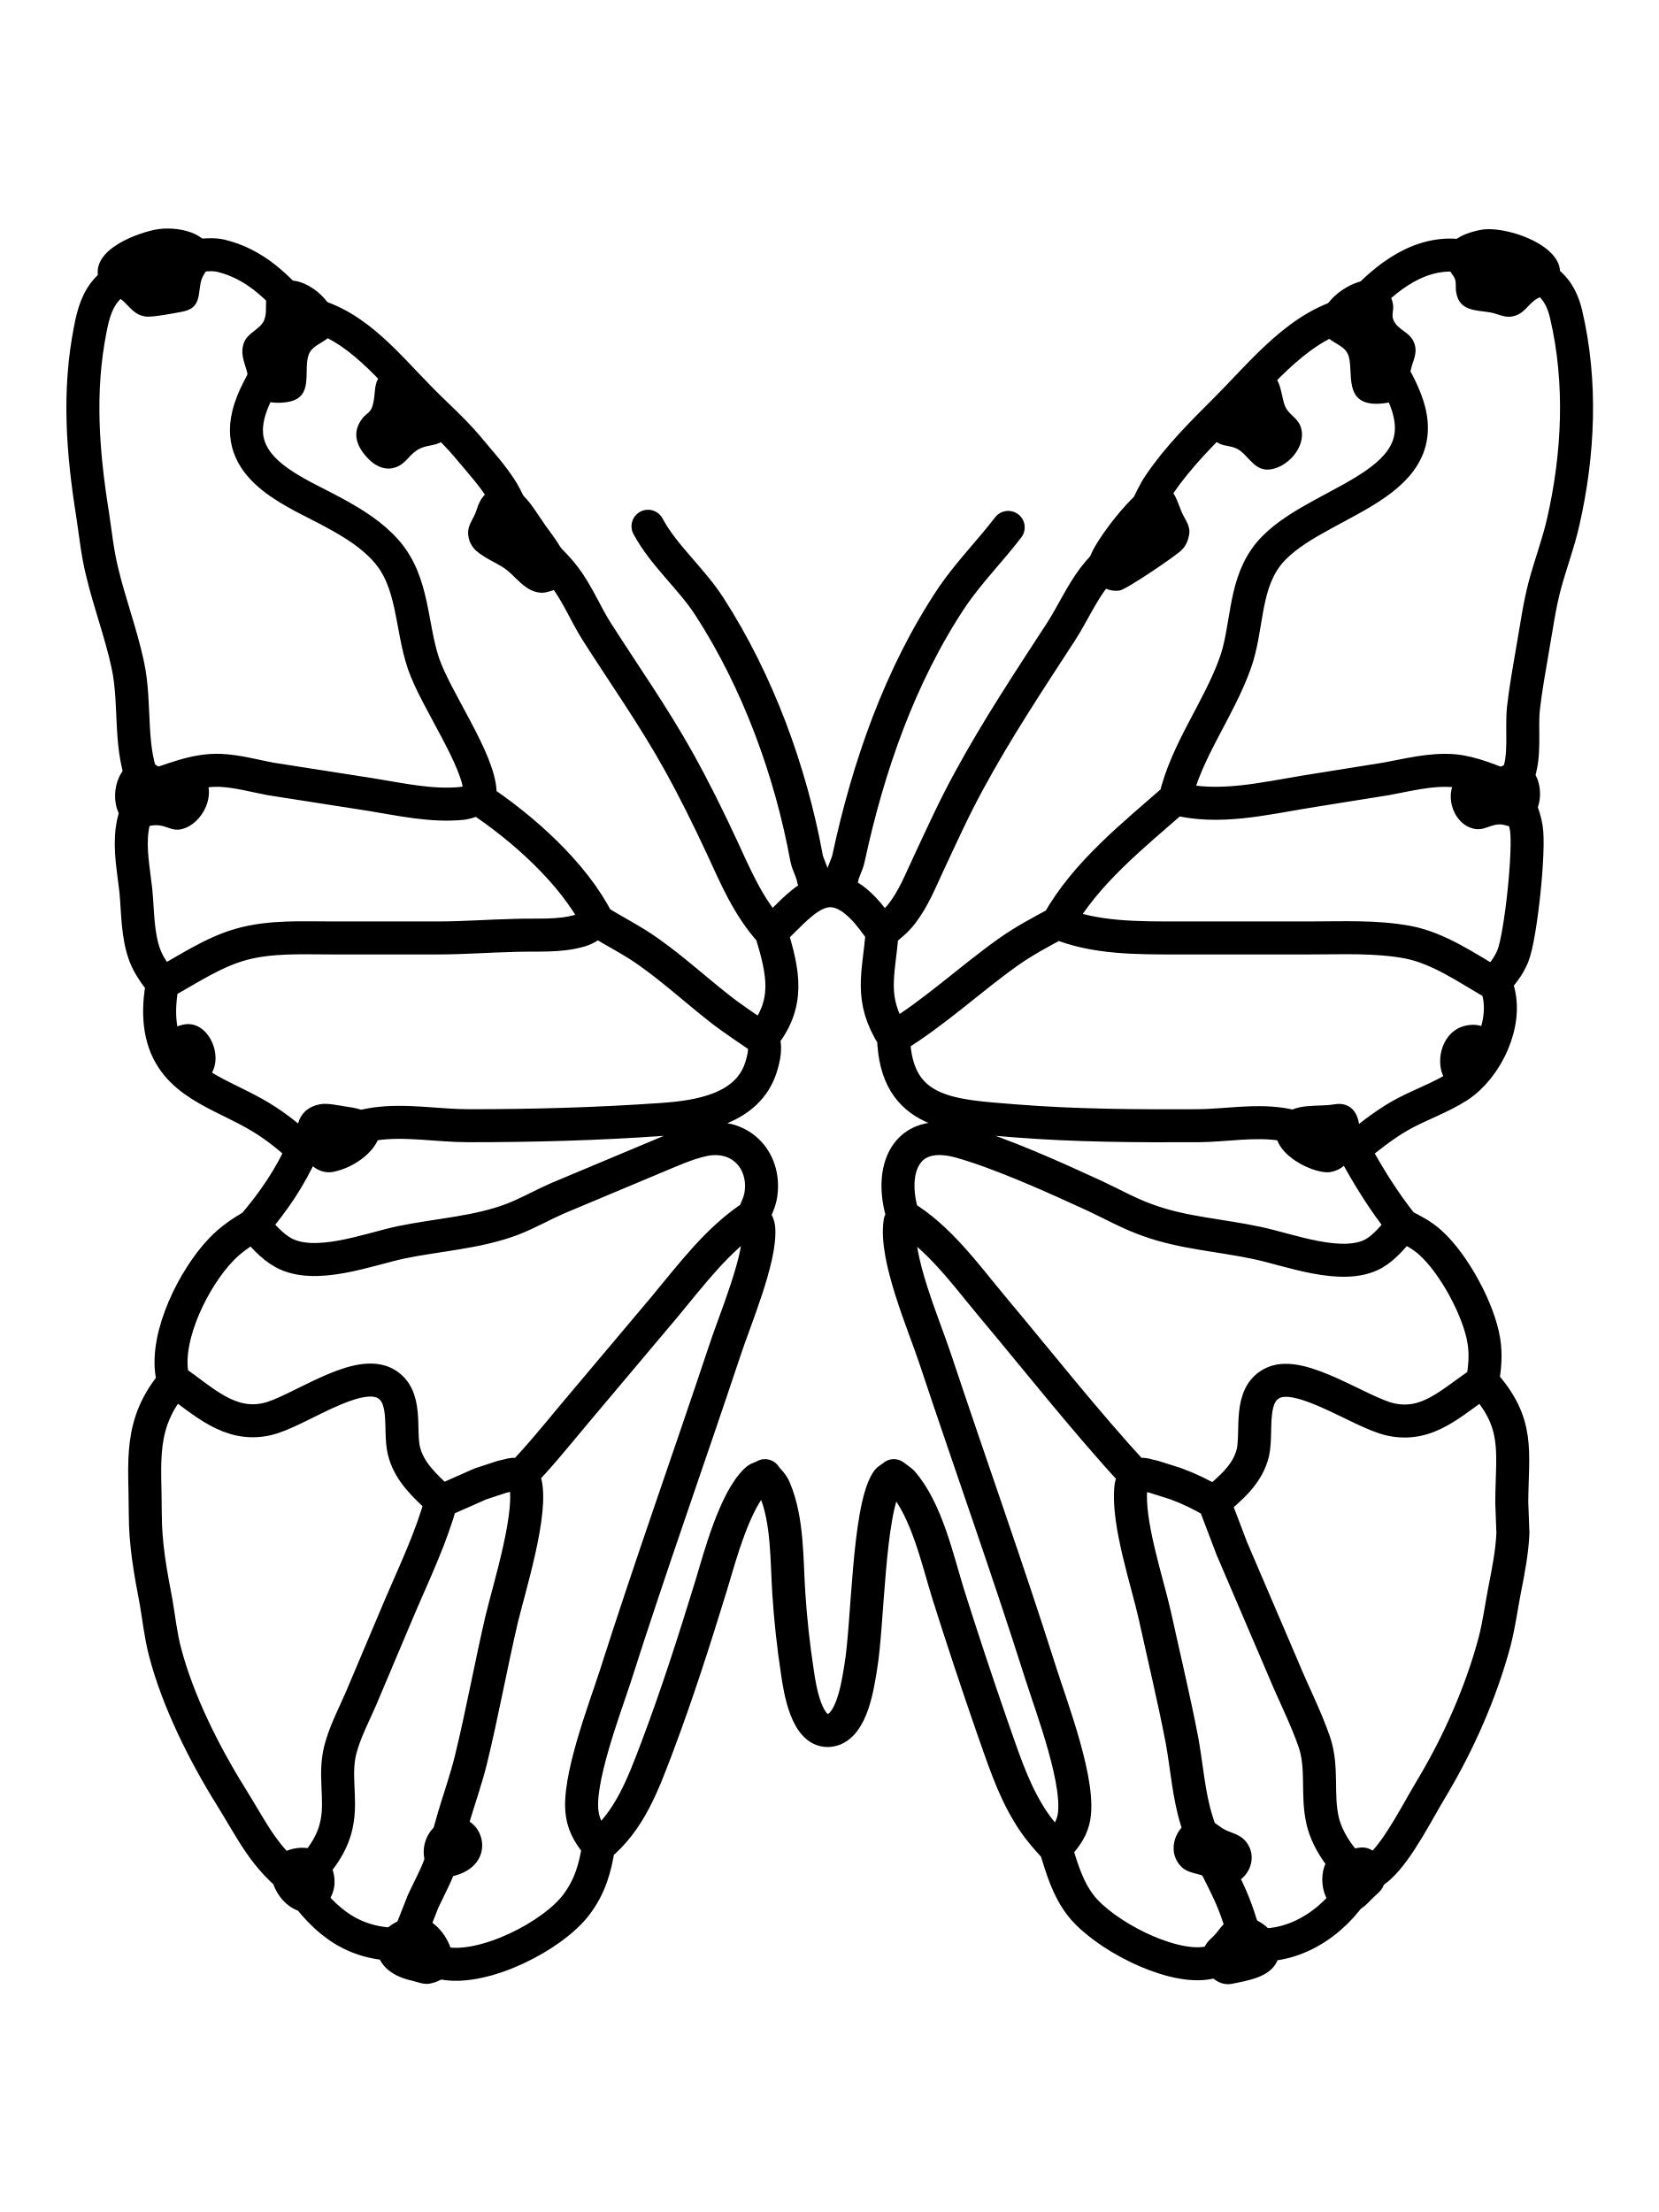
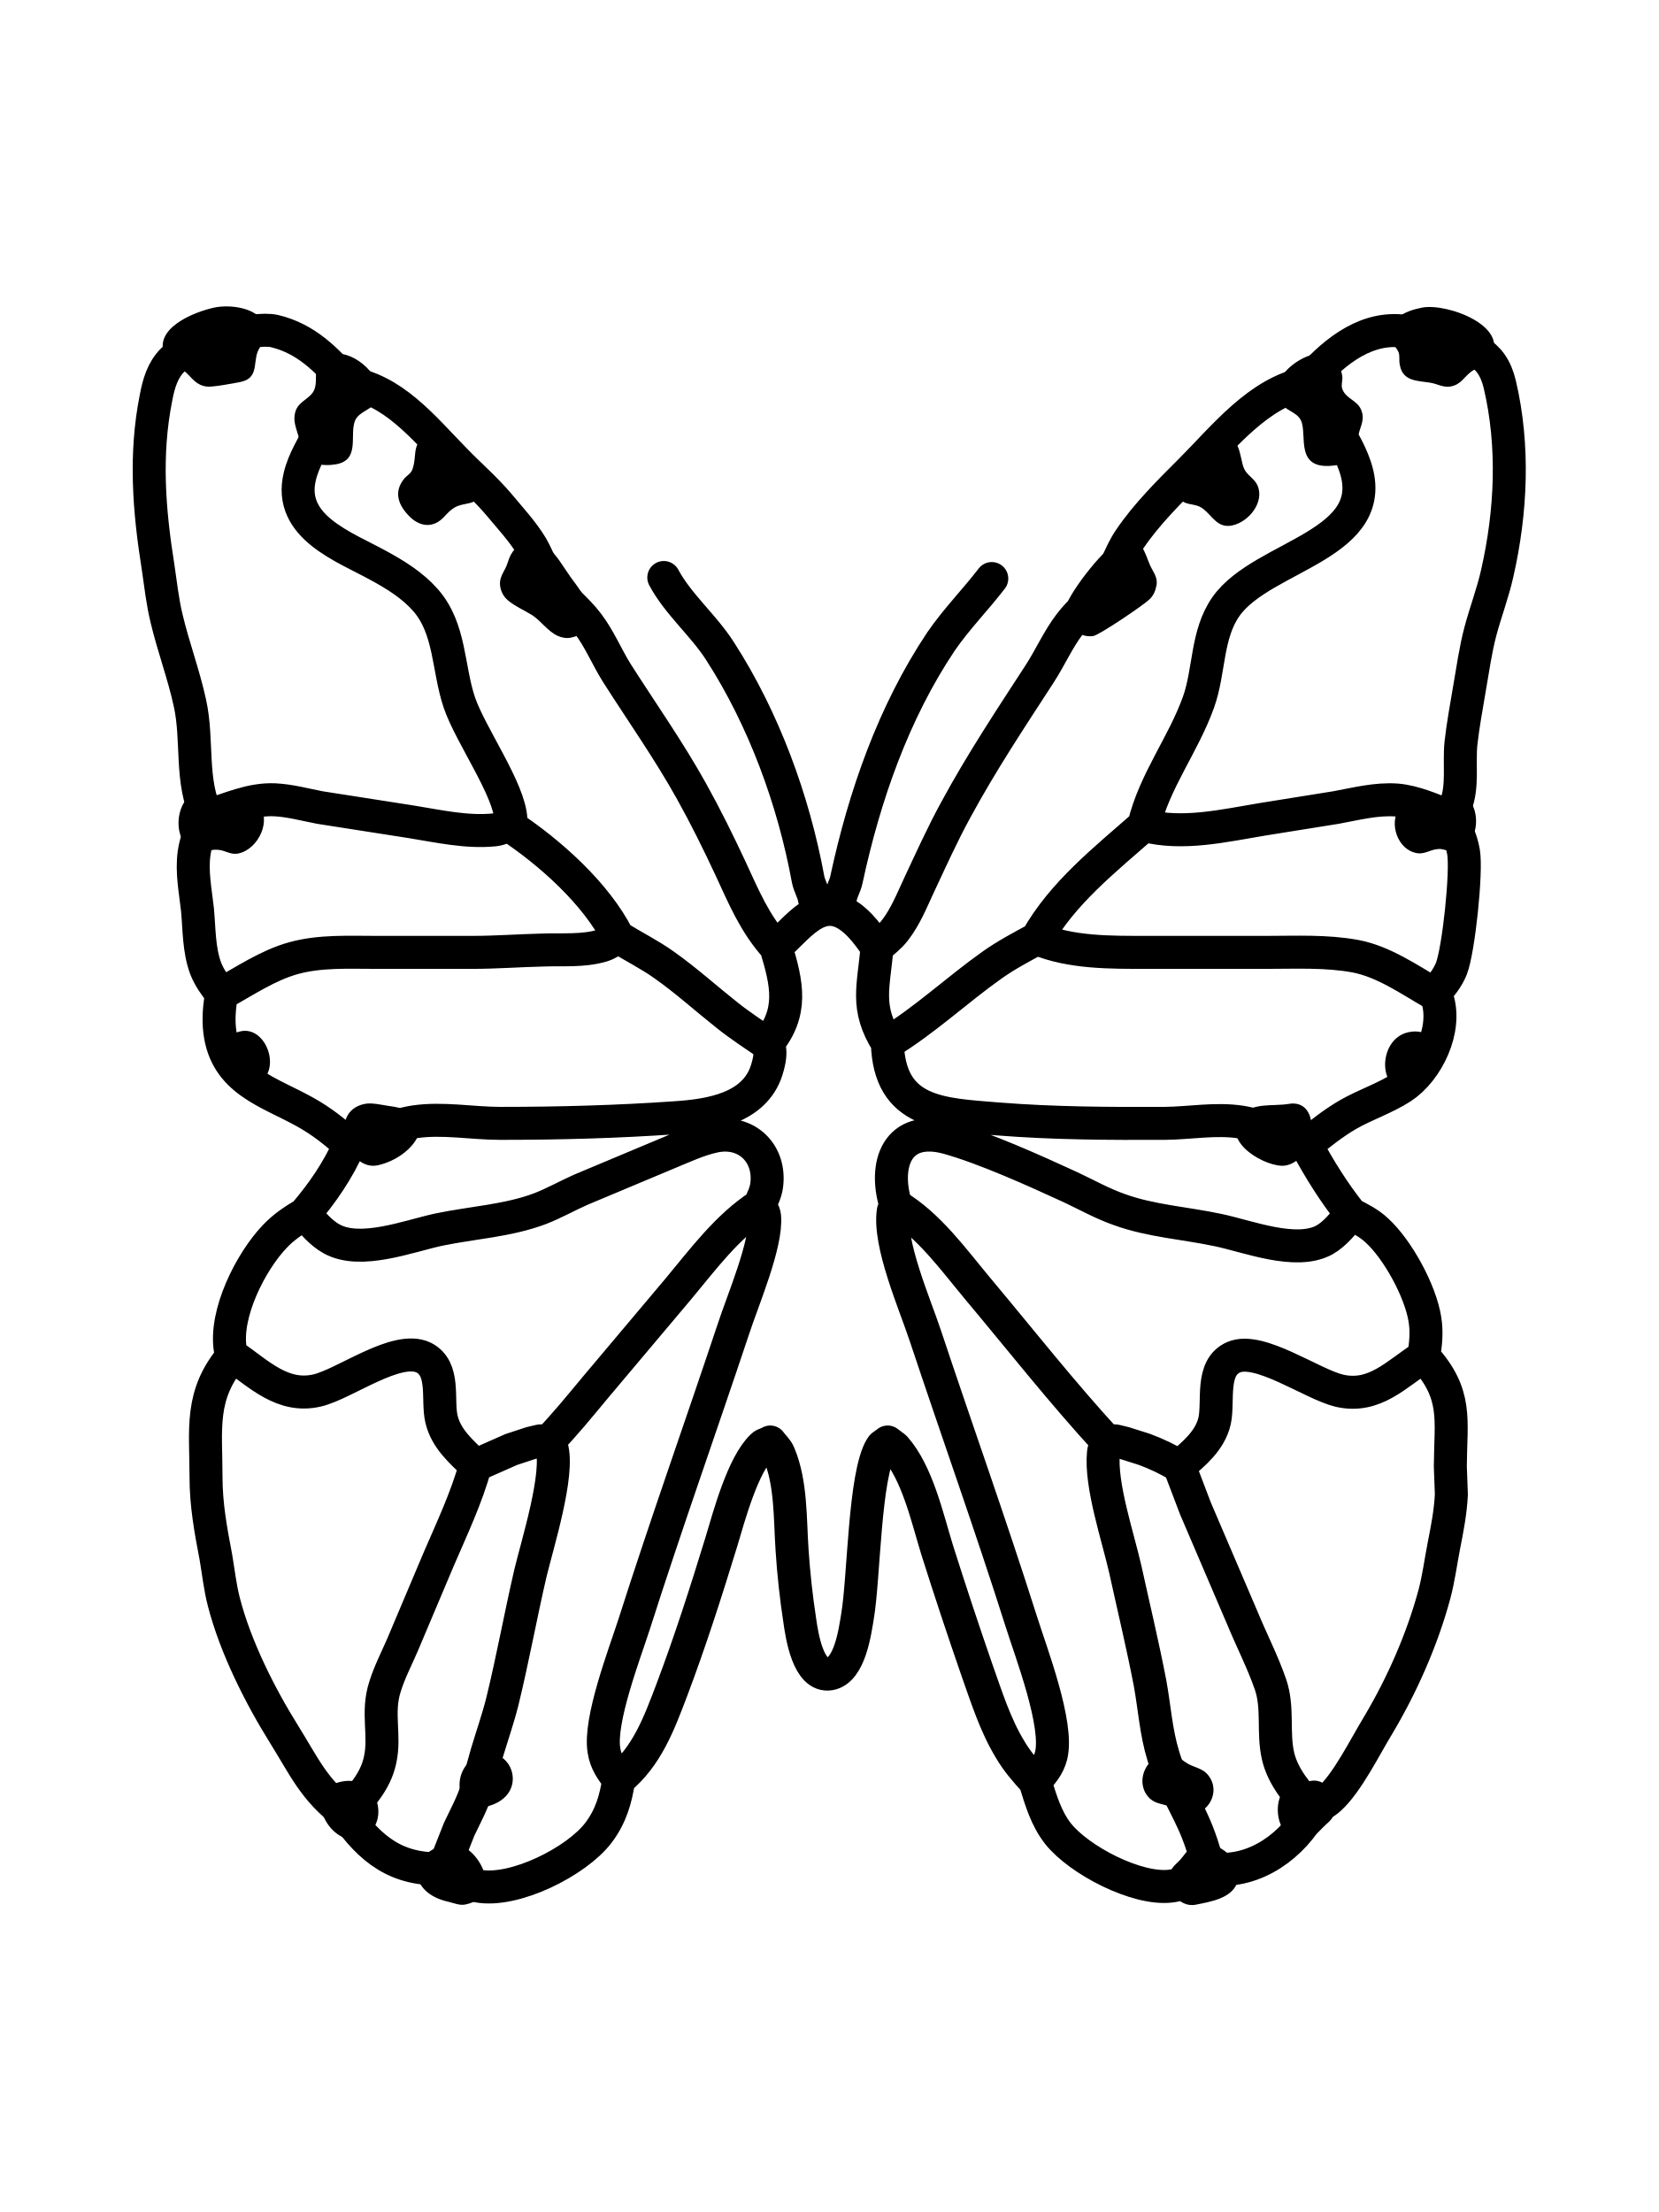
<svg xmlns="http://www.w3.org/2000/svg" version="1.1" viewBox="0 0 600 800" width="5.498in" height="7.331in" role="img" aria-label="The Monarch Butterfly, a picture to color">
  <rect width="600" height="800" fill="#fff" />
-   <g transform="translate(-9.191 -10.644) scale(1.029)" fill="#fff" data-bw="white" stroke="#000" stroke-width="11.602" stroke-linecap="round" stroke-linejoin="round">
+   <g transform="translate(18.293 25.858) scale(0.937)" fill="#fff" data-bw="white" stroke="#000" stroke-width="12.734" stroke-linecap="round" stroke-linejoin="round">
    <path fill="none" d="M114 120 C132.2 122.4 143.9 137.5 156.1 149.9 C161.8 155.8 167.9 161 173.2 167.3 C177.5 172.5 182.2 177.5 185.7 183.3 C188.4 188 190 193.3 193.3 197.7 C197.5 203.3 203.2 207.5 207.4 213.1 C211.9 219 214.7 226 218.6 232.2 C228.3 247.4 238.6 262 247.4 277.8 C252.8 287.5 257.8 297.6 262.5 307.7 C267.6 318.7 271.8 328.9 280 338 M114 120 C110.3 126 107.7 132.3 104.4 138.5 C101.4 144.3 97.7 149.9 96.2 156.3 C91.5 175.8 113.4 183.4 126.6 190.7 C133.2 194.3 139.7 198.3 144.7 204 C154.4 215 153.3 230.3 157.8 243.6 C162.1 256.2 177.3 277.3 177.7 288.9 L177 291 M114 120 C106.6 111.1 98.3 103 86.5 100.2 C78.2 98.2 53.4 105.3 47.2 111.3 C43.2 115.2 41.7 120.6 40.7 125.9 C36.3 147.9 38 169.4 41.5 191.3 C42.5 198 43.2 204.7 44.8 211.2 C47.4 222.2 51.4 232.7 53.8 243.8 C57 258.4 53.8 273.7 60.3 287.3 M484.7 120.3 C466.3 123.8 452.8 141.2 440.1 153.9 C431.8 162.2 423.1 170.8 416.6 180.4 C412.6 186.2 410.9 193.2 406.7 198.8 C402.7 204 397.4 208 393.4 213.3 C388.9 219.2 385.9 226.1 381.9 232.3 C370.6 249.7 359.3 266.7 349.4 285 C344.2 294.5 339.8 304.3 335.2 314.1 C332.4 320.1 330 326.2 325.9 331.5 C323.9 334.1 321.5 335.9 319 338 M484.7 120.3 C493.8 109.8 506.1 98.7 521.3 100.1 C526.3 100.5 531.1 102.4 536 103.5 C547.6 105.9 556.3 107.6 559.4 120.8 C565 144.6 563.8 170 558.4 193.7 C556.7 201.3 553.9 208.6 551.9 216.1 C550 223.3 549 230.7 547.7 238.1 C546.5 245.2 545.2 252.2 544.4 259.3 C543.6 267.1 545.3 276 542.3 283.4 C541.6 285 540.5 285.9 539.7 287.3 M484.7 120.3 C489 126 492.7 132 496.4 138.1 C499 142.4 501.5 146.8 503.2 151.5 C514.8 182.9 467.8 186.4 453.7 206.5 C446.1 217.3 447.4 231.4 443.1 243.4 C437.2 259.9 426.1 273.8 422 291 M60.3 287.3 C69 284.7 77.2 280.7 86.5 281.1 C92.5 281.4 98.2 283 104 284.1 L139.2 289.6 C149.8 291.3 160.7 293.8 171.4 292.7 C173.6 292.4 175.1 291.6 177 291 M60.3 287.3 C58.3 292 56.1 296.6 55.4 301.7 C54.4 309.1 55.9 316.2 56.7 323.5 C57.4 331 57.2 338.8 59.8 346 C61.3 349.9 63.5 352.8 66 356 M539.7 287.3 C533.3 284.9 526.6 281.8 519.7 281.2 C511.7 280.6 503.8 282.7 496.1 284.1 L468 288.6 C452.8 291.1 437.1 294.9 422 291 M539.7 287.3 C542.3 291.8 544.5 296 545.4 301.3 C546.7 308.8 543.5 339.2 540.7 346.3 C539.1 350.2 536.8 352.9 534 356 M177 291 C192.6 301.3 210.5 317.2 219 334 M422 291 C407 304.2 390.6 317.1 380.7 334.7 M219 334 C224.8 337.7 231.2 340.8 236.9 344.9 C245.4 350.9 253.1 357.9 261.2 364.3 C266.2 368.3 271.5 371.7 276.7 375.3 M219 334 C216.8 335.3 215.5 336.6 212.9 337.4 C205.4 339.6 197.6 338.8 189.9 339.1 C180.9 339.3 171.9 340 162.9 340 L125.5 340 C115 340 104.1 339.4 93.9 342.2 C84 344.9 74.9 351.1 66 356 M380.7 334.7 C393.8 340.2 409.2 340 423.4 340 L469.5 340 C480.9 340 492.5 339.4 503.8 341.5 C514.7 343.6 524.6 350.6 534 356 M380.7 334.7 C374.8 337.9 368.9 341 363.4 344.9 C349.6 354.7 337.5 366.2 323 375 M280 338 C290.2 328.6 298.8 315.5 312.4 329.6 C314.9 332.2 316.9 335.1 319 338 M280 338 C284.3 352.2 286.8 363.1 276.7 375.3 M319 338 C317.8 353.1 314.3 361.2 323 375 M66 356 C65.2 360.7 64.7 365.4 65.3 370.4 C67.6 389.6 84 393.7 98.2 401.6 C104.5 405.1 110 409.4 115.3 414.3 M534 356 L535.3 357.9 C539.1 369.8 531.5 385.6 521.6 392.1 C515.1 396.3 507.7 398.7 501 402.5 C495.1 405.9 489.9 410.1 484.7 414.3 M276.7 375.3 L277.6 377.5 C277.9 380.1 277.2 383 276.4 385.5 C271.7 400.2 254.8 402.9 241.5 403.8 C218.8 405.4 196.3 406 173.6 406 C162.7 406 151.4 403.8 140.5 405.4 C131.9 406.7 123.2 411.1 115.3 414.3 M323 375 C323.8 402.4 344.1 402.5 365.8 404.3 C387.2 406 408.6 406.1 430.1 406 C439.9 405.9 449.7 404 459.5 405.5 C468.1 406.9 476.7 411 484.7 414.3 M115.3 414.3 C110.9 424.2 105 432.8 98 441 M484.7 414.3 C489.8 423.7 495.3 432.6 502 441 M273.7 437.7 C274.8 435 276 432.9 276.4 430 C278.1 417.5 268.5 408.3 256.1 411 C250.1 412.3 244.4 415 238.8 417.3 L204.7 431.6 C199.5 433.9 194.4 436.8 189 438.9 C176.6 443.6 162.9 444.3 149.9 447 C138.2 449.5 119.7 456.8 108.5 450.6 C104.3 448.3 101.2 444.4 98 441 M273.7 437.7 C274.3 439.3 275.4 439.9 275.6 441.9 C276.6 452.4 267.1 474.5 263.6 485.3 C250.9 523.4 237.4 561.2 225.2 599.5 C221.4 611.2 211.7 636.5 213.6 648 C214.3 652.7 216.6 655.7 219.3 659.3 M273.7 437.7 C261.2 445.8 251.9 458.4 242.4 469.8 L210.4 507.8 C204.4 515 198.5 522.3 192 529 M326.3 437.7 C321.3 421.9 326.8 406.2 346.4 411.6 C360.7 415.6 379.9 424.3 393.6 430.6 C400 433.6 406 437 412.6 439.3 C424.7 443.7 438.1 444.5 450.7 447.2 C462.2 449.6 480.7 457 491.7 451 C495.9 448.6 498.9 444.6 502 441 M326.3 437.7 C339 445.3 348.3 458.3 357.8 469.7 C374.4 489.5 390.5 510 408 529 M326.3 437.7 L325.3 439.8 C323.3 452.2 333.6 475.7 337.7 488.1 C349.9 524.8 362.9 561.1 374.6 598 C378.5 610.4 389.2 638.1 386.2 650.1 C385.1 654.3 382.8 656.8 380 660 M98 441 C93.8 443.5 90 446 86.6 449.6 C77.2 459.4 67 479.6 69.4 493.5 L70.3 495.7 M502 441 C505.5 442.8 508.9 444.5 511.8 447.2 C520 454.6 528.8 470.8 530.5 481.7 C531.3 486.7 530.8 491.3 530 496 M70.3 495.7 C80.4 502.7 89.6 512.2 102.9 509.1 C113.6 506.6 133.6 491.4 144 496.4 C152.5 500.7 149.1 512.7 150.9 520.2 C152.7 527.8 158.6 532.8 164 538 M70.3 495.7 C57.4 510.8 60 523.9 60 542.5 C60 553.2 61.8 562.9 63.8 573.4 C64.8 579.2 65.4 585 66.9 590.8 C71.4 608.2 80.8 626.9 90.3 642.1 C97.9 654.3 101.8 663.4 113.7 672.3 M530 496 C543.3 510.6 540.4 520.4 540.3 538.4 L540.7 549.2 C540.4 555.9 539.1 562.5 537.8 569.1 C536.6 575.3 535.8 581.5 534.2 587.6 C529.5 605.1 521.7 622.8 512.4 638.4 C507.4 646.6 500.6 660.4 493.8 666.6 C491.7 668.5 489.4 669.6 487 671 M530 496 C519.5 502.7 511.1 512.3 497.5 509.2 C486.9 506.7 466.5 491.9 456.6 496.3 C447.6 500.3 451 513.3 449.3 520.9 C447.5 528.5 441.4 533.5 435.7 538.3 M192 529 L193.4 530.9 C196.5 541.2 187.9 568.4 185.2 579.7 C181.4 596.1 178.4 612.7 174.4 629.1 C172.7 635.9 170.4 642.4 168.4 649.1 L164.3 663.7 C162.6 668.9 160 673.6 157.7 678.5 L151.7 693.7 M192 529 C190.9 529 190.2 528.3 188.8 528.6 L185.4 529.4 L177.8 531.9 L164 538 M408 529 C409 529 409.8 528.3 411.2 528.6 L414.5 529.4 L422.1 531.8 C427 533.6 431.3 535.7 435.7 538.3 M408 529 C407.5 530.6 406.5 531.5 406.4 533.3 C405.2 545.7 412.1 565.9 414.9 578.4 C418.1 593 421.6 607.5 424.4 622.1 C426.1 631.4 426.7 641.1 429.5 650.1 C432.1 659 437 667 440.9 675.5 C443.5 681.1 445.3 687 447 693 M164 538 C160.5 550.7 154.9 562.4 149.7 574.5 L135.8 607.4 C133.5 612.7 130.8 617.9 129.1 623.4 C125.8 633.5 129.3 642.1 127.2 651.7 C125.4 660.2 119.6 666.4 113.7 672.3 M435.7 538.3 L441.9 554.6 L460.1 597.1 C463.6 605.6 467.9 613.9 470.9 622.6 C474 631.7 471.7 641.1 473.8 650.2 C475.7 658.4 481.5 665 487 671 M219.3 659.3 C230.2 650.4 234.9 637.6 239.8 624.7 C246.9 605.9 253 586.8 258.9 567.6 C261.9 557.6 267.2 537.7 274.7 530.6 C275.7 529.6 276.9 529.7 277.8 529 C279 530.7 280.4 531.7 281.2 533.7 C285.9 544.8 285.4 558.7 286.2 570.5 C286.8 579.7 287.8 588.9 289.2 598 C290 603.6 292.4 619.9 300.8 618.5 C308.5 617.2 310.5 602.2 311.5 596.1 C314 581.3 314.1 541.7 320.6 531.1 C321.3 529.9 322.4 529.8 323.1 529 L325.9 531.1 C334.6 540.9 338.4 558.3 342.2 570.6 C347.1 586.1 352.2 601.5 357.5 616.8 C361.2 627.2 364.6 638.2 370.4 647.7 C373.1 652.3 376.4 656.1 380 660 M219.3 659.3 C218.2 666.9 216.2 673.6 211.5 679.8 C203.1 690.9 179.1 703 165 700.4 C159.9 699.5 155.8 696.5 151.7 693.7 M380 660 C382.2 667.1 384.2 674.2 388.9 680.2 C397 690.4 419.4 702.1 432.5 700.4 C438.5 699.6 442.6 696.7 447 693 M487 671 C479.8 684.5 465.2 695.4 449.2 693.8 L447 693 M113.7 672.3 C123.5 686.5 133.9 694.5 151.7 693.7" />
    <path fill="none" d="M304.9 318.9 C305.3 316.4 306.7 314.4 307.2 311.9 C314.1 279.8 325.3 247.5 343.7 220 C349.6 211.4 357 203.9 363.3 195.7 M294.8 319.2 C294.4 316.6 292.9 314.4 292.4 311.8 C286.8 281.3 275.3 249.9 258.4 223.7 C252 213.7 242.2 205.6 236.7 195.3" />
    <path fill="#000" stroke="none" d="M63.2 91.1 C55.4 92.8 39 99.2 44.3 110.1 C46.2 114 49.6 113.7 52.3 116.2 C54.9 118.6 56.3 121.1 60.3 121.6 C62.3 121.9 70.4 120.4 72.9 119.9 C80.3 118.6 78.2 112.8 79.9 108.2 C80.9 105.8 82.7 104.3 83 101.5 C83.9 91.6 70.3 89.6 63.2 91.1 Z M529.5 91.1 C522.8 92.4 515.3 95.5 517.8 104 C518.3 105.7 519.6 106.7 520.3 108.3 C520.9 109.9 520.4 111.6 520.8 113.2 C521.9 119.7 527.7 119.3 532.5 120.1 C535.2 120.5 537.4 122 540.2 121.6 C544.4 120.9 545.4 118.1 548.4 115.8 C550.7 114.1 553.1 114.3 555 111.8 C565 98.7 539.2 89.3 529.5 91.1 Z M109.8 109.1 C99.3 111.3 103.8 117.9 101.8 122.8 C100.4 126.2 96.1 127.1 94.7 130.7 C93.3 134.5 94.7 137.2 95.7 140.8 C96.2 142.4 95.8 144.1 96.3 145.7 C98.3 151.6 104.9 152.5 110.2 151.6 C119.6 149.9 115.3 140.4 117.5 134.8 C119.1 130.9 124.6 130.7 126.3 126.3 C129.3 118.4 117.2 107.6 109.8 109.1 Z M487.8 109.1 C480.6 110.6 470 119.1 474.4 127.3 C476.3 130.9 480.9 131.2 482.6 134.6 C485.4 140.1 479.5 154.7 496.6 151.9 C504.3 150.6 503.4 146.1 504.8 140.4 C505.6 136.7 507.5 134.3 505.8 130.4 C504.3 127 500.3 126.3 498.8 123 C497.9 121.2 498.8 119.6 498.6 117.7 C498.1 112.7 493 108.1 487.8 109.1 Z M147.8 140.1 C138.6 142.1 141.8 147.5 139.7 153.5 C139.1 155.1 137.8 155.8 136.7 156.9 C132.2 162.2 134.2 167.4 138.6 171.8 C140.7 173.9 143.7 175.5 146.8 174.9 C151.2 174 152.1 170.9 155.3 168.7 C159.9 165.4 166 168.8 167.3 159.4 C168.1 153.2 154.2 138.8 147.8 140.1 Z M449.2 140.8 C442.4 142.2 429.9 155.5 434.1 162.8 C437.4 168.5 441.1 165.9 444.9 168.8 C448.5 171.6 450.5 176.4 456.1 175.2 C462.5 173.9 468.8 166.1 465.8 159.6 C464.6 157.1 462 155.9 460.8 153.5 C458.7 149.4 460 138.5 449.2 140.8 Z M413.5 180.8 C408 181.9 393.5 200.7 392 206.3 C390.4 212.4 396 218.8 402.4 217.9 C404.6 217.7 422.1 205.8 424.1 203.8 C425.6 202.4 426.4 200.7 426.8 198.7 C427.6 195.4 425.7 193.4 424.4 190.6 C422.3 185.8 421.3 179.2 413.5 180.8 Z M184.5 181.5 C180.1 182.4 177.7 185.3 176.5 189.4 C175.3 193.4 172.5 195.2 173.8 199.9 C174.2 201.4 175.2 203 176.4 204 C179.2 206.4 183 208 186 209.9 C189.3 212.1 192 216.1 195.7 217.8 C197.2 218.5 199.2 218.9 200.9 218.5 C216.3 215.1 205.6 201.8 200.7 195.1 C197.9 191.2 195.1 186 191.2 183.1 C189.3 181.8 186.8 181 184.5 181.5 Z M57.8 277.5 C49.3 279.2 46.8 292.5 52.3 298.6 C57.2 303.8 59.7 300 64.6 300.4 C67.5 300.6 69.5 302.5 72.6 301.8 C80.3 300.1 85.7 288.7 80 282.5 C74.9 276.8 72.1 281.4 67 280.6 C63.5 280.1 61.9 276.6 57.8 277.5 Z M539.5 278.5 C537.2 279 535.3 280.9 533.1 281.3 C528.5 282 526.2 278.5 521.6 283.2 C516.3 288.4 519.1 299.2 526.2 301.4 C530.2 302.7 532.1 300.3 535.7 300.1 C537.9 299.9 539.8 301.4 542.2 300.9 C554.3 298.3 552.2 275.8 539.5 278.5 Z M73.2 370.5 C58.4 373.9 65.9 394.5 77.2 391.8 C90.6 388.6 84 367.9 73.2 370.5 Z M524.2 370.8 C511.7 373.4 512.1 395.7 525.5 392.9 C538.5 390.1 538.7 367.8 524.2 370.8 Z M121.2 398.5 C106.6 401.5 114.7 424.6 126.2 422.2 C140.8 419.1 152.1 401.9 130.7 399.3 C127.9 398.9 123.9 397.9 121.2 398.5 Z M477.8 398.5 C471.9 399.5 463.6 397.8 459.5 403.1 C451.2 413.5 469.9 423.3 476.5 422.3 C488.7 420.4 491.1 396.1 477.8 398.5 Z M167.5 649.5 C154 652.3 155.3 672.4 167.5 669.9 C184.9 666.3 178.9 647.1 167.5 649.5 Z M429.8 649.5 C422.3 651 418.4 660.9 424.3 666.6 C426.8 668.9 429.8 668.6 432.6 670 C435.5 671.5 437.4 673.6 441 672.8 C448.3 671.2 451.7 662.3 446.1 656.8 C444 654.8 441.1 654.5 438.7 653 C435.8 651.2 433.7 648.7 429.8 649.5 Z M486.5 659.8 C481.7 660.7 477.5 659.9 474.9 665.2 C471.7 671.9 474.9 683.8 484.2 682.3 C487.4 681.7 488.9 680.1 491 677.9 C492.5 676.3 494.5 675.1 495.3 672.9 C497.3 667.6 493.4 658.6 486.5 659.8 Z M112.2 660.1 C96.4 663.4 107.5 684.6 118.3 682.2 C131.9 679.1 127.8 656.9 112.2 660.1 Z M153.5 684.1 C137.5 687.5 137.5 703 153.7 706.5 C155.8 707 158 708 160.2 707.5 C176.4 704.1 163.9 682 153.5 684.1 Z M443.8 684.1 C440.1 684.9 438.7 686.9 436.5 689.7 C435.1 691.5 433.2 692.5 432.3 694.8 C430.2 700.7 435.1 708.9 442 707.6 C447.4 706.5 455.3 705.3 457.8 699.7 C461.5 691.4 450.9 682.7 443.8 684.1 Z" />
  </g>
</svg>
